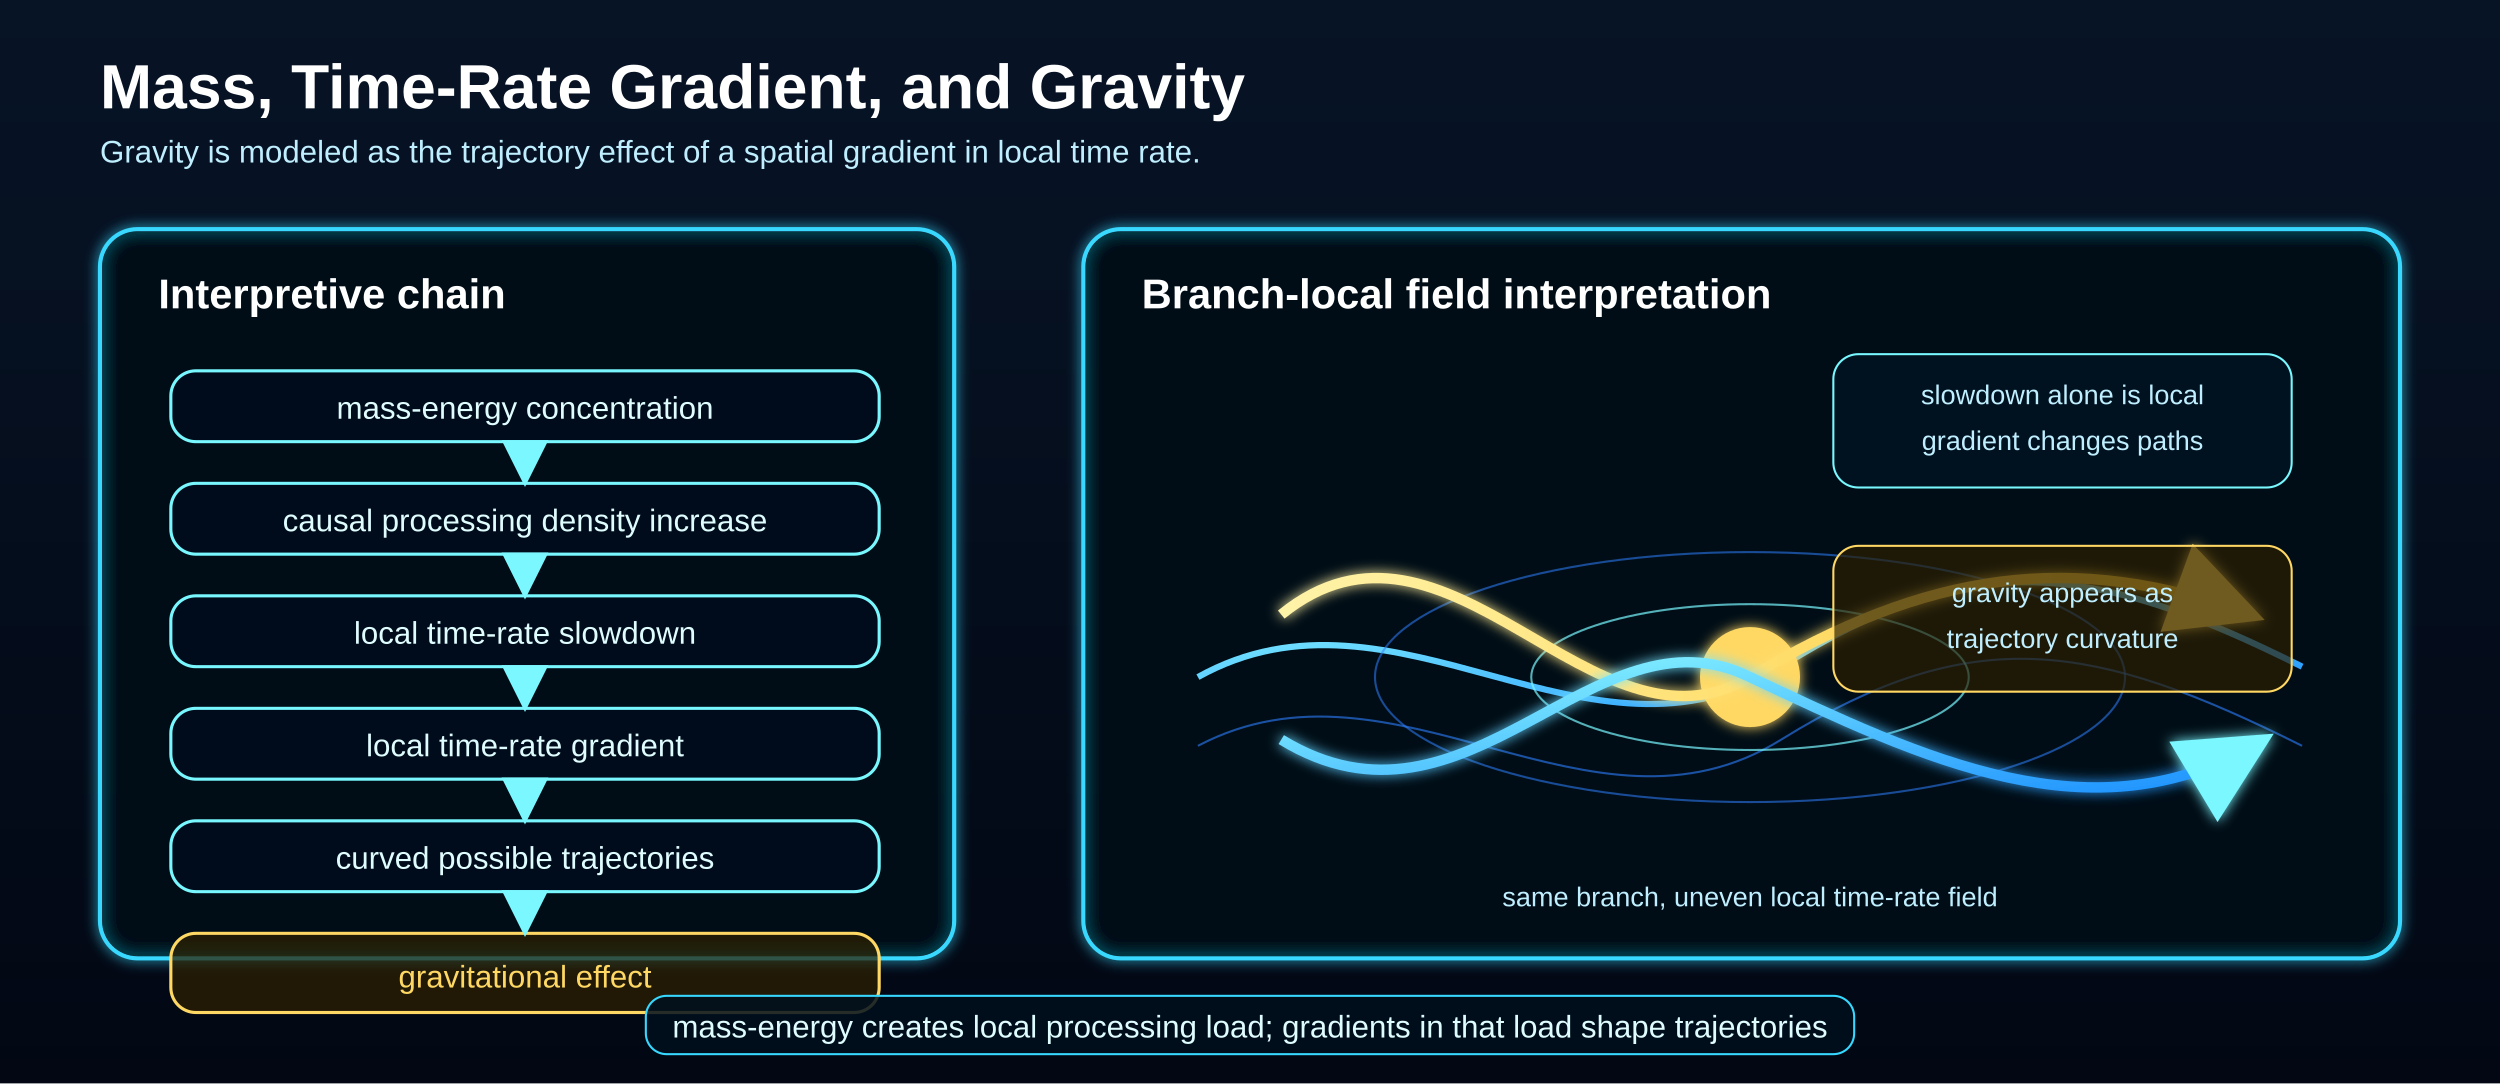
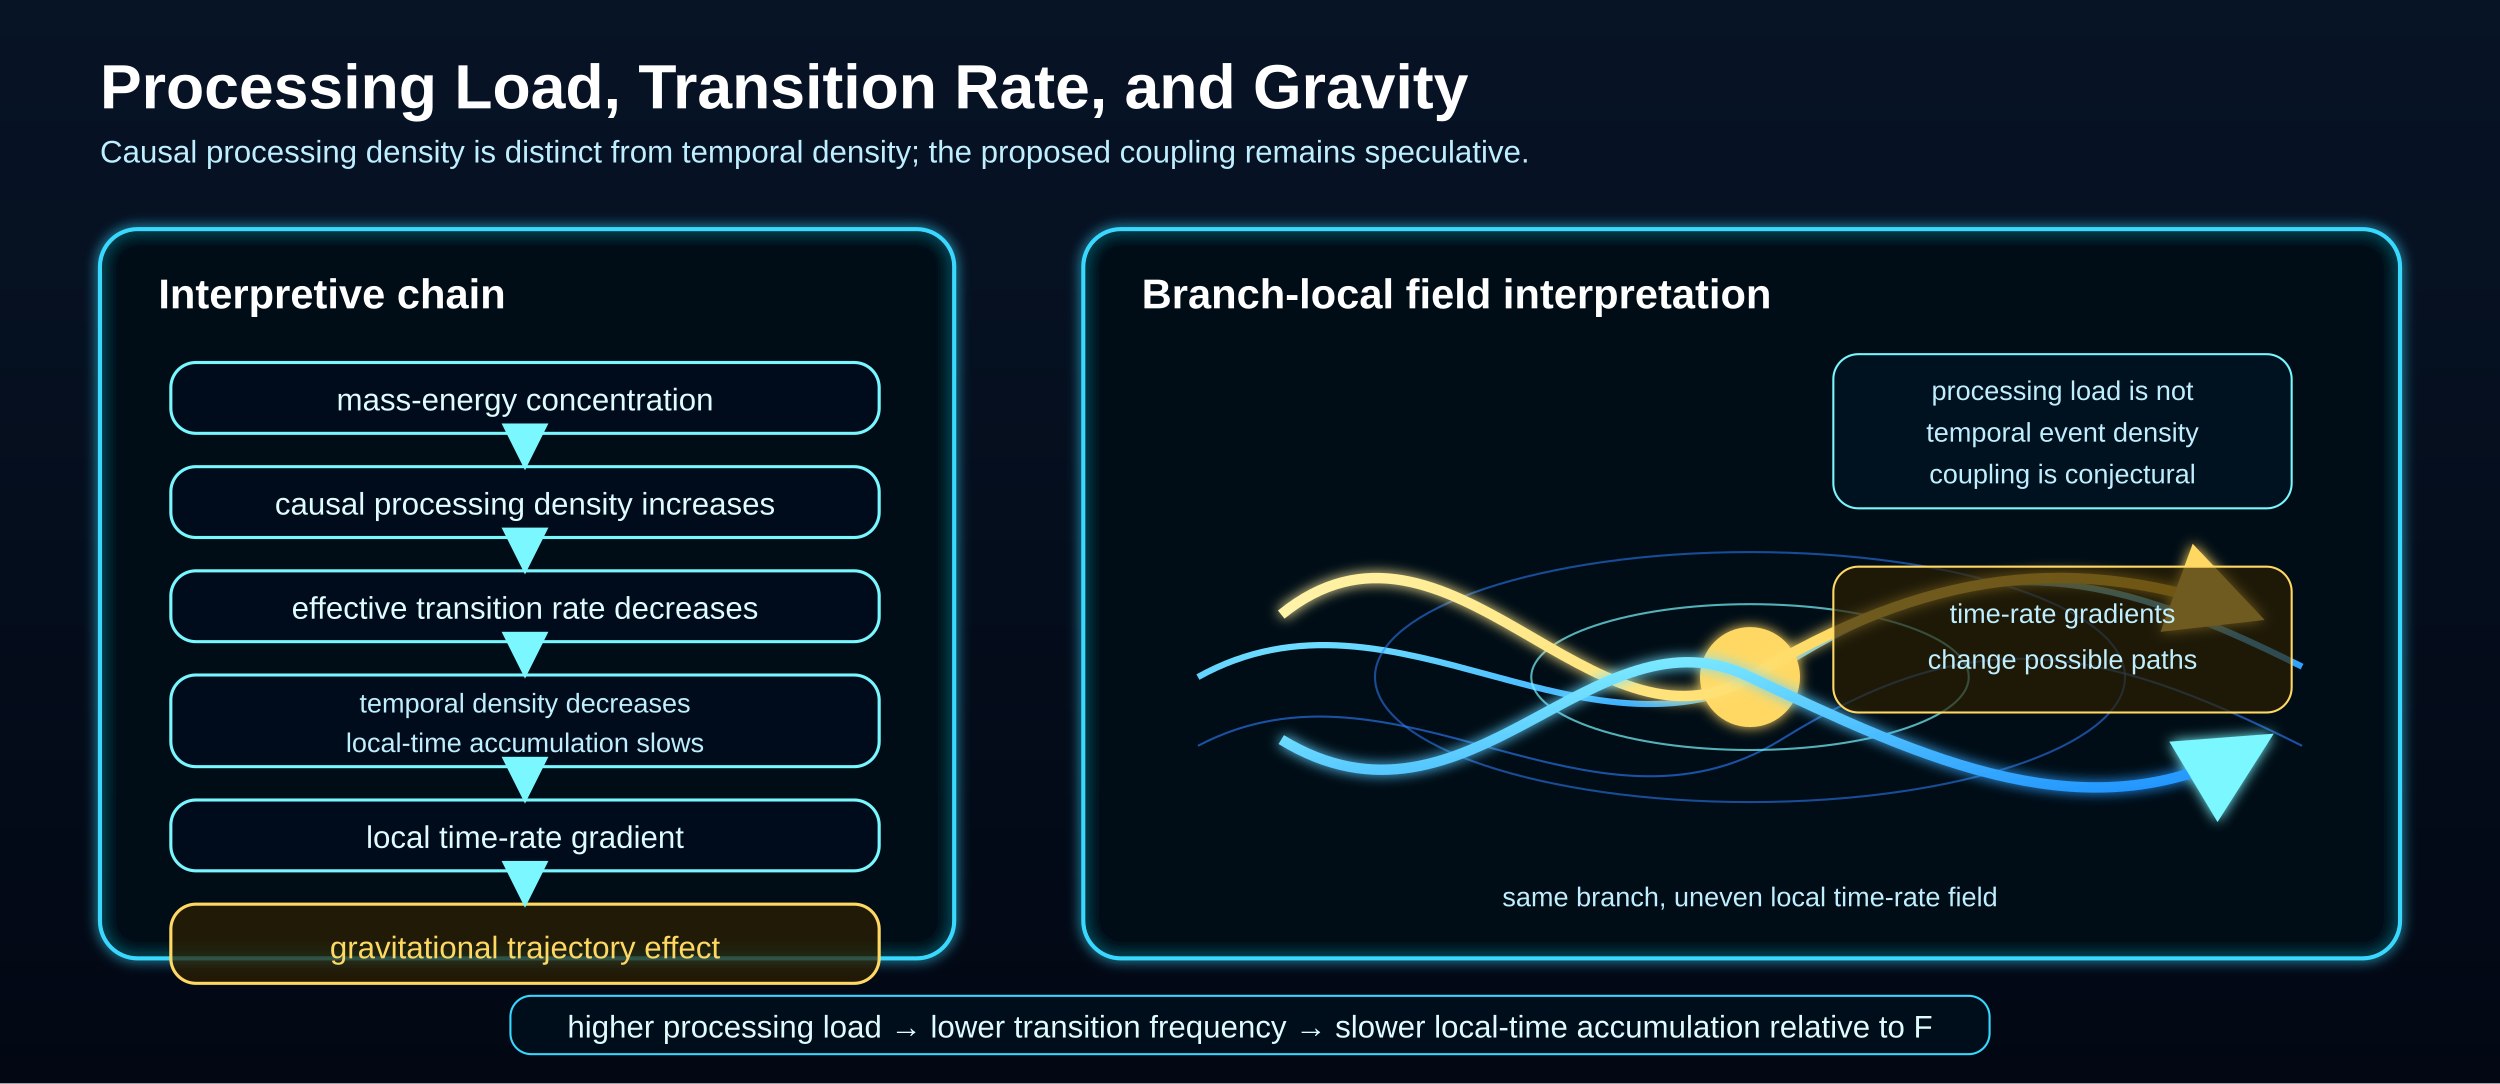
<svg xmlns="http://www.w3.org/2000/svg" viewBox="0 0 1200 520" role="img" aria-labelledby="title desc">
  <defs>
    <linearGradient id="bg" x1="0" y1="0" x2="0" y2="1">
      <stop offset="0" stop-color="#071426" />
      <stop offset="1" stop-color="#020713" />
    </linearGradient>
    <linearGradient id="cyan" x1="0" y1="0" x2="1" y2="1">
      <stop offset="0" stop-color="#8ffcff" />
      <stop offset="1" stop-color="#1d91ff" />
    </linearGradient>
    <linearGradient id="gold" x1="0" y1="0" x2="1" y2="0">
      <stop offset="0" stop-color="#fff3a8" />
      <stop offset="1" stop-color="#ffc933" />
    </linearGradient>
    <filter id="glow" x="-40%" y="-40%" width="180%" height="180%">
      <feGaussianBlur stdDeviation="3" result="b" />
      <feMerge>
        <feMergeNode in="b" />
        <feMergeNode in="SourceGraphic" />
      </feMerge>
    </filter>
    <marker id="arr" viewBox="0 0 12 12" refX="10" refY="6" markerWidth="9" markerHeight="9" orient="auto">
      <path d="M0 0 L12 6 L0 12 Z" fill="#7af7ff" />
    </marker>
    <marker id="arrG" viewBox="0 0 12 12" refX="10" refY="6" markerWidth="9" markerHeight="9" orient="auto">
      <path d="M0 0 L12 6 L0 12 Z" fill="#ffd864" />
    </marker>
    <style>
      .title{font:800 30px Arial,sans-serif;fill:#fff}.subtitle{font:15px Arial,sans-serif;fill:#bfefff}.panel{fill:rgba(2,10,25,.78);stroke:#37d8ff;stroke-width:2;rx:18;filter:url(#glow)}.box{fill:rgba(0,12,28,.75);stroke:#78f7ff;stroke-width:1.5;rx:12}.h{font:700 20px Arial,sans-serif;fill:#fff}.t{font:15px Arial,sans-serif;fill:#dffcff}.small{font:13px Arial,sans-serif;fill:#bfefff}.cyan{fill:#7af7ff}.gold{fill:#ffd864}.grid{fill:none;stroke:#2d7fff;stroke-width:1;opacity:.6}
    </style>
  </defs>
  <rect width="1200" height="520" fill="url(#bg)" />
-   <text x="48" y="52" class="title">Mass, Time-Rate Gradient, and Gravity</text>
-   <text x="48" y="78" class="subtitle">Gravity is modeled as the trajectory effect of a spatial gradient in local time rate.</text>
+   <text x="48" y="52" class="title">Processing Load, Transition Rate, and Gravity</text>
+   <text x="48" y="78" class="subtitle">Causal processing density is distinct from temporal density; the proposed coupling remains speculative.</text>
  <rect x="48" y="110" width="410" height="350" class="panel" />
  <text x="76" y="148" class="h">Interpretive chain</text>
-   <g transform="translate(82 178)">
+   <g transform="translate(82 174)">
    <rect x="0" y="0" width="340" height="34" class="box" />
    <text x="170" y="23" class="t" text-anchor="middle">mass-energy concentration</text>
-     <rect x="0" y="54" width="340" height="34" class="box" />
-     <text x="170" y="77" class="t" text-anchor="middle">causal processing density increase</text>
-     <rect x="0" y="108" width="340" height="34" class="box" />
-     <text x="170" y="131" class="t" text-anchor="middle">local time-rate slowdown</text>
-     <rect x="0" y="162" width="340" height="34" class="box" />
-     <text x="170" y="185" class="t" text-anchor="middle">local time-rate gradient</text>
-     <rect x="0" y="216" width="340" height="34" class="box" />
-     <text x="170" y="239" class="t" text-anchor="middle">curved possible trajectories</text>
-     <rect x="0" y="270" width="340" height="38" rx="12" fill="rgba(45,32,0,.72)" stroke="#ffd864" stroke-width="1.5" />
-     <text x="170" y="296" class="t gold" text-anchor="middle">gravitational effect</text>
+     <rect x="0" y="50" width="340" height="34" class="box" />
+     <text x="170" y="73" class="t" text-anchor="middle">causal processing density increases</text>
+     <rect x="0" y="100" width="340" height="34" class="box" />
+     <text x="170" y="123" class="t" text-anchor="middle">effective transition rate decreases</text>
+     <rect x="0" y="150" width="340" height="44" class="box" />
+     <text x="170" y="168" class="small" text-anchor="middle">temporal density decreases</text>
+     <text x="170" y="187" class="small" text-anchor="middle">local-time accumulation slows</text>
+     <rect x="0" y="210" width="340" height="34" class="box" />
+     <text x="170" y="233" class="t" text-anchor="middle">local time-rate gradient</text>
+     <rect x="0" y="260" width="340" height="38" rx="12" fill="rgba(45,32,0,.72)" stroke="#ffd864" stroke-width="1.5" />
+     <text x="170" y="286" class="t gold" text-anchor="middle">gravitational trajectory effect</text>
    <g stroke="#78f7ff" stroke-width="2.5" marker-end="url(#arr)">
-       <line x1="170" y1="34" x2="170" y2="52" />
-       <line x1="170" y1="88" x2="170" y2="106" />
-       <line x1="170" y1="142" x2="170" y2="160" />
-       <line x1="170" y1="196" x2="170" y2="214" />
-       <line x1="170" y1="250" x2="170" y2="268" />
+       <line x1="170" y1="34" x2="170" y2="48" />
+       <line x1="170" y1="84" x2="170" y2="98" />
+       <line x1="170" y1="134" x2="170" y2="148" />
+       <line x1="170" y1="194" x2="170" y2="208" />
+       <line x1="170" y1="244" x2="170" y2="258" />
    </g>
  </g>
  <rect x="520" y="110" width="632" height="350" class="panel" />
  <text x="548" y="148" class="h">Branch-local field interpretation</text>
  <g transform="translate(575 190)">
    <path d="M0 135 C95 82 188 188 280 130 S430 80 530 130" fill="none" stroke="url(#cyan)" stroke-width="3" />
    <path d="M0 168 C95 118 188 222 280 165 S430 118 530 168" class="grid" />
    <ellipse cx="265" cy="135" rx="180" ry="60" fill="none" stroke="#2d7fff" opacity=".55" />
    <ellipse cx="265" cy="135" rx="105" ry="35" fill="none" stroke="#78f7ff" opacity=".7" />
    <circle cx="265" cy="135" r="24" fill="#ffd864" filter="url(#glow)" />
    <path d="M40 105 C120 40 190 180 265 135 C350 84 420 74 505 105" fill="none" stroke="url(#gold)" stroke-width="5" marker-end="url(#arrG)" filter="url(#glow)" />
    <path d="M40 165 C130 220 190 98 265 135 C348 174 430 214 510 166" fill="none" stroke="url(#cyan)" stroke-width="5" marker-end="url(#arr)" filter="url(#glow)" />
    <text x="265" y="245" class="small" text-anchor="middle">same branch, uneven local time-rate field</text>
  </g>
  <g transform="translate(880 170)">
-     <rect x="0" y="0" width="220" height="64" rx="12" fill="rgba(0,18,35,.72)" stroke="#78f7ff" />
-     <text x="110" y="24" class="small" text-anchor="middle">slowdown alone is local</text>
-     <text x="110" y="46" class="small" text-anchor="middle">gradient changes paths</text>
-     <rect x="0" y="92" width="220" height="70" rx="12" fill="rgba(45,32,0,.68)" stroke="#ffd864" />
-     <text x="110" y="119" class="small" text-anchor="middle">gravity appears as</text>
-     <text x="110" y="141" class="small" text-anchor="middle">trajectory curvature</text>
+     <rect x="0" y="0" width="220" height="74" rx="12" fill="rgba(0,18,35,.72)" stroke="#78f7ff" />
+     <text x="110" y="22" class="small" text-anchor="middle">processing load is not</text>
+     <text x="110" y="42" class="small" text-anchor="middle">temporal event density</text>
+     <text x="110" y="62" class="small" text-anchor="middle">coupling is conjectural</text>
+     <rect x="0" y="102" width="220" height="70" rx="12" fill="rgba(45,32,0,.68)" stroke="#ffd864" />
+     <text x="110" y="129" class="small" text-anchor="middle">time-rate gradients</text>
+     <text x="110" y="151" class="small" text-anchor="middle">change possible paths</text>
  </g>
-   <rect x="310" y="478" width="580" height="28" rx="10" fill="rgba(0,16,30,.85)" stroke="#37d8ff" />
-   <text x="600" y="498" class="t" text-anchor="middle">mass-energy creates local processing load; gradients in that load shape trajectories</text>
+   <rect x="245" y="478" width="710" height="28" rx="10" fill="rgba(0,16,30,.85)" stroke="#37d8ff" />
+   <text x="600" y="498" class="t" text-anchor="middle">higher processing load → lower transition frequency → slower local-time accumulation relative to F</text>
</svg>
